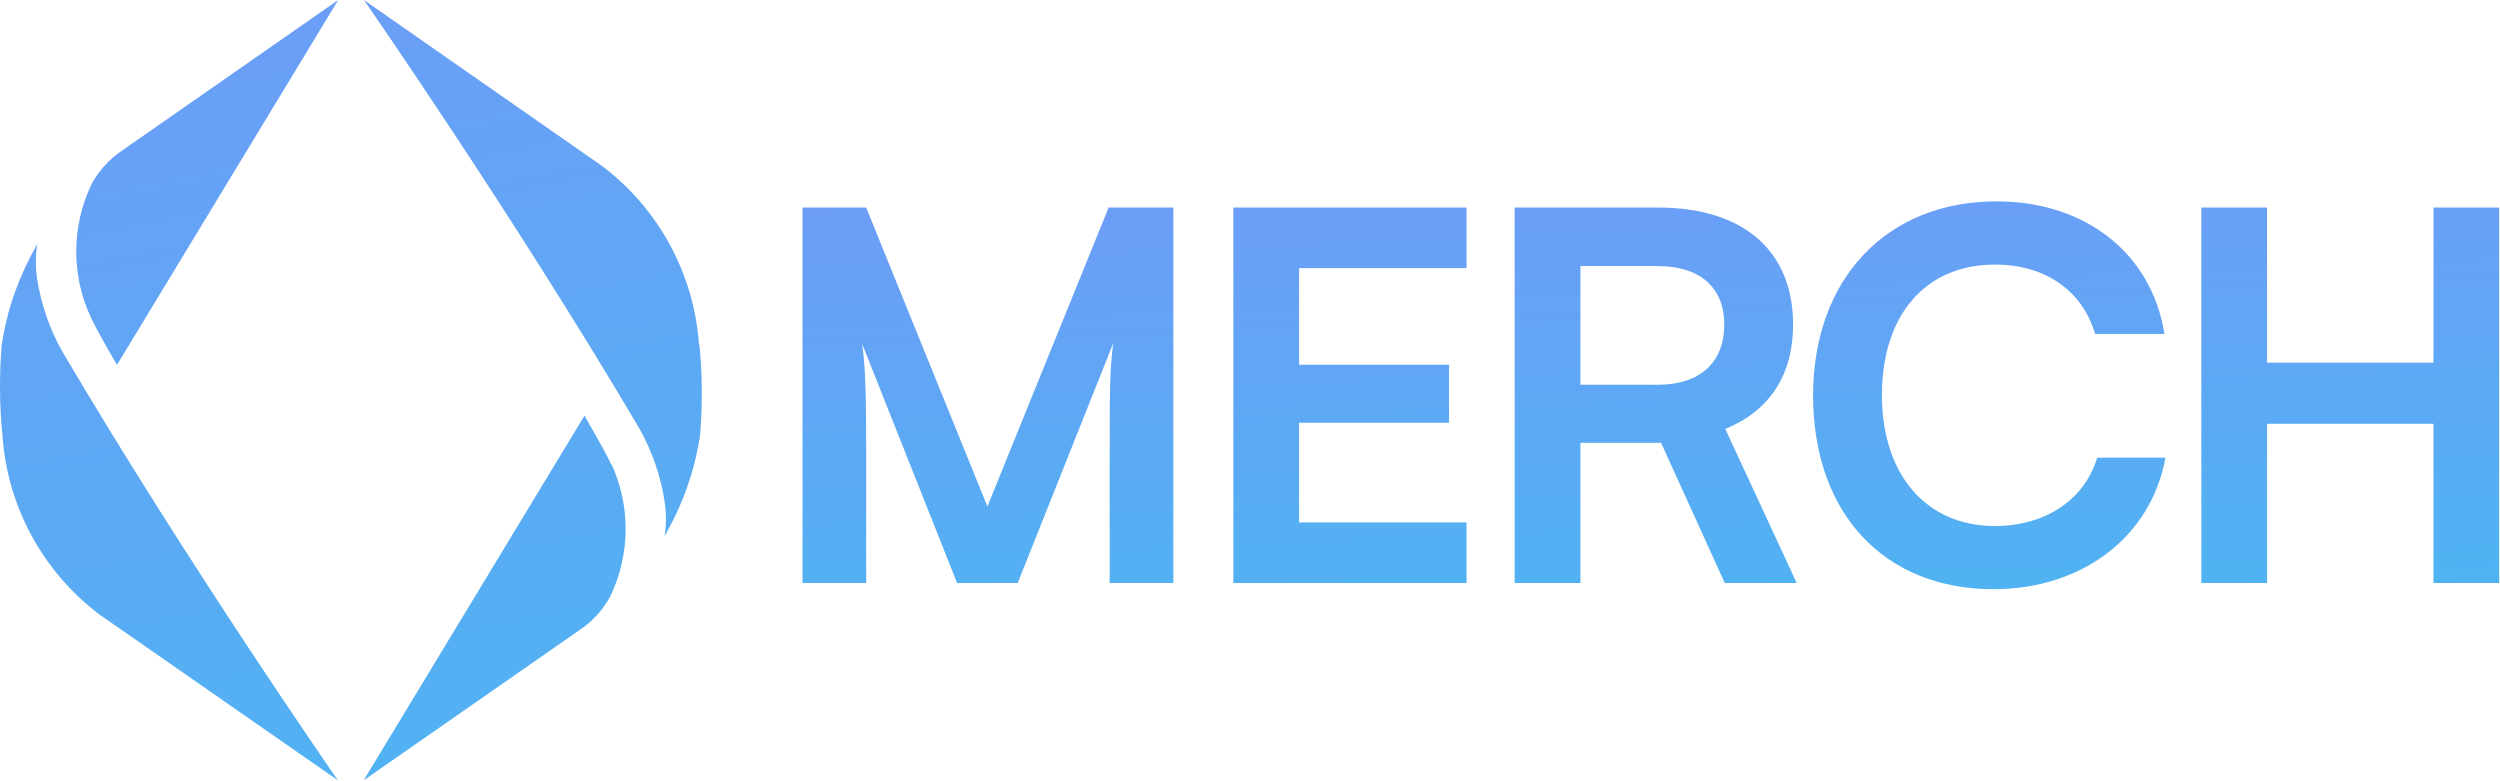
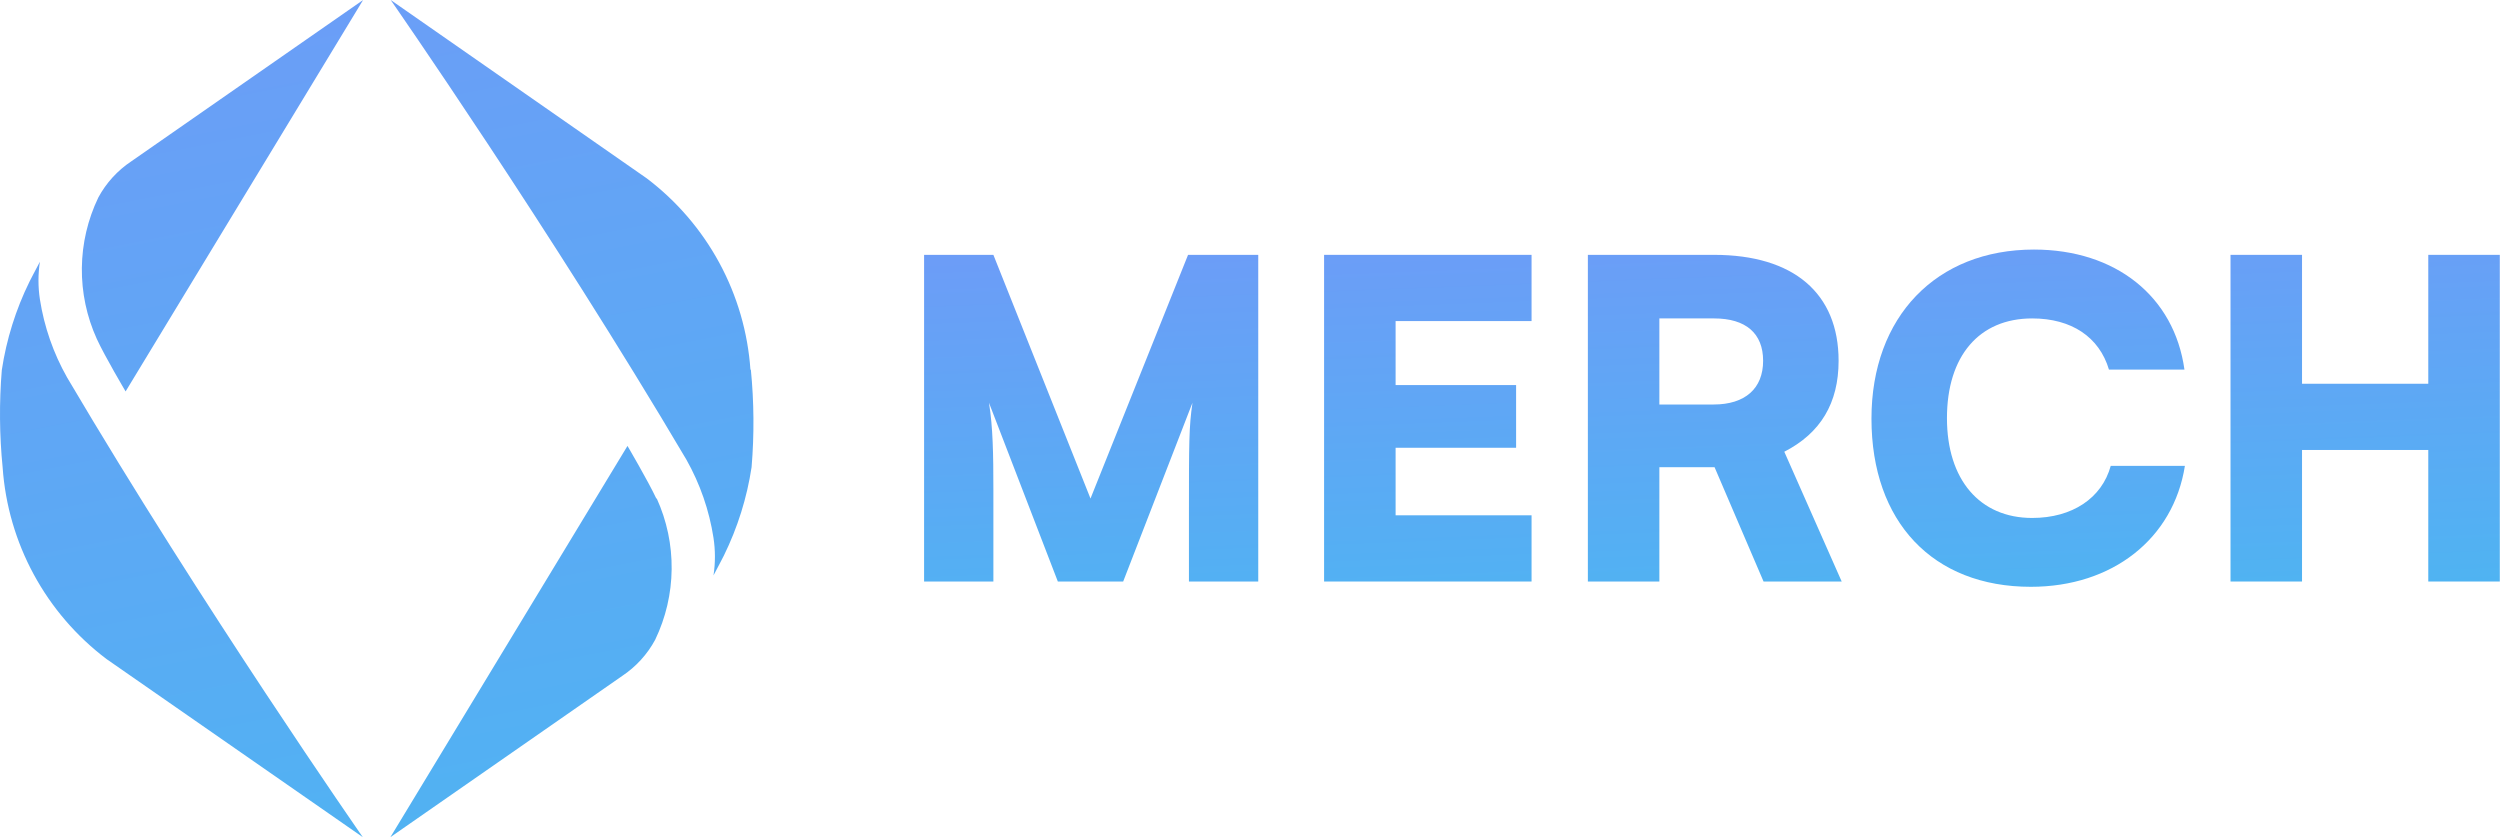
- <svg xmlns="http://www.w3.org/2000/svg" width="173" height="54" viewBox="0 0 173 54" fill="none">
-   <path d="M6.337 12.741C6.843 11.801 7.573 10.999 8.464 10.406L23.405 0L8.096 25.249C8.096 25.249 6.758 22.994 6.236 21.853C5.587 20.419 5.259 18.86 5.276 17.286C5.293 15.712 5.655 14.161 6.337 12.741ZM0.171 30.159C0.339 32.573 1.023 34.924 2.177 37.053C3.33 39.183 4.926 41.042 6.859 42.506L23.385 54C23.385 54 13.045 39.138 4.324 24.348C3.441 22.786 2.847 21.078 2.572 19.305C2.449 18.503 2.449 17.686 2.572 16.884C2.344 17.304 1.903 18.165 1.903 18.165C1.018 19.963 0.416 21.887 0.117 23.868C-0.055 25.962 -0.037 28.068 0.171 30.159ZM42.305 32.16C41.77 31.019 40.446 28.764 40.446 28.764L25.164 54L40.105 43.6C40.995 43.008 41.725 42.206 42.232 41.266C42.913 39.846 43.275 38.294 43.293 36.721C43.31 35.146 42.982 33.588 42.332 32.153L42.305 32.16ZM48.371 23.848C48.202 21.434 47.519 19.083 46.365 16.953C45.212 14.824 43.615 12.965 41.683 11.501L25.184 0C25.184 0 35.517 14.862 44.245 29.652C45.125 31.215 45.717 32.923 45.99 34.695C46.112 35.497 46.112 36.314 45.99 37.116C46.218 36.696 46.659 35.835 46.659 35.835C47.543 34.037 48.146 32.113 48.445 30.132C48.619 28.038 48.603 25.933 48.398 23.841L48.371 23.848Z" fill="url(#paint0_linear_684_5621)" />
-   <path d="M59.94 40.345V31.032C59.94 27.798 59.904 25.345 59.655 23.781L66.231 40.345H70.425L77.037 23.746C76.788 25.594 76.788 27.123 76.788 32.348V40.345H81.195V14.362H76.717L68.328 35.049L59.94 14.362H55.532V40.345H59.94Z" fill="url(#paint1_linear_684_5621)" />
-   <path d="M101.484 40.345V36.151H89.896V29.255H100.275V25.239H89.896V18.556H101.484V14.362H85.347V40.345H101.484Z" fill="url(#paint2_linear_684_5621)" />
-   <path d="M109.367 40.345V30.642H114.947L119.355 40.345H124.331L119.39 29.682C122.447 28.438 124.082 25.95 124.082 22.466C124.082 17.348 120.634 14.362 114.734 14.362H104.817V40.345H109.367ZM109.367 18.414H114.734C117.613 18.414 119.319 19.872 119.319 22.466C119.319 25.097 117.613 26.625 114.734 26.625H109.367V18.414Z" fill="url(#paint3_linear_684_5621)" />
-   <path d="M137.943 40.772C144.093 40.772 148.856 37.146 149.851 31.672H145.123C144.27 34.551 141.569 36.4 138.05 36.4C133.287 36.4 130.23 32.845 130.23 27.336C130.23 21.791 133.252 18.308 138.05 18.308C141.498 18.308 144.093 20.085 144.981 23.106H149.78C148.891 17.526 144.306 13.935 138.157 13.935C130.55 13.935 125.467 19.303 125.467 27.371C125.467 35.511 130.372 40.772 137.943 40.772Z" fill="url(#paint4_linear_684_5621)" />
-   <path d="M156.881 40.345V29.326H168.398V40.345H172.947V14.362H168.398V25.097H156.881V14.362H152.332V40.345H156.881Z" fill="url(#paint5_linear_684_5621)" />
+ <svg xmlns="http://www.w3.org/2000/svg" width="170" height="57" viewBox="0 0 170 57" fill="none">
+   <path d="M6.685 13.432C7.219 12.44 7.99 11.595 8.929 10.97L24.691 0L8.541 26.617C8.541 26.617 7.13 24.241 6.579 23.038C5.894 21.526 5.548 19.883 5.566 18.223C5.584 16.564 5.966 14.928 6.685 13.432ZM0.18 31.793C0.358 34.339 1.079 36.817 2.296 39.062C3.513 41.307 5.197 43.267 7.236 44.81L24.67 56.927C24.67 56.927 13.762 41.259 4.562 25.668C3.63 24.021 3.004 22.22 2.713 20.352C2.584 19.506 2.584 18.645 2.713 17.799C2.473 18.242 2.007 19.149 2.007 19.149C1.074 21.046 0.439 23.073 0.123 25.162C-0.058 27.37 -0.039 29.589 0.18 31.793ZM44.631 33.903C44.066 32.7 42.669 30.323 42.669 30.323L26.547 56.927L42.309 45.964C43.248 45.339 44.019 44.494 44.553 43.502C45.272 42.005 45.654 40.37 45.672 38.711C45.691 37.052 45.345 35.408 44.659 33.896L44.631 33.903ZM51.03 25.141C50.852 22.595 50.13 20.117 48.914 17.872C47.697 15.627 46.013 13.667 43.974 12.124L26.568 0C26.568 0 37.469 15.668 46.677 31.259C47.606 32.907 48.23 34.708 48.518 36.575C48.647 37.421 48.647 38.282 48.518 39.128C48.758 38.685 49.224 37.778 49.224 37.778C50.157 35.882 50.792 33.854 51.108 31.765C51.292 29.558 51.275 27.338 51.058 25.134L51.03 25.141Z" fill="url(#paint0_linear_810_5657)" />
+   <path d="M67.55 39.543V33.33C67.55 30.898 67.52 29.037 67.25 27.386L71.933 39.543H76.376L81.088 27.386C80.848 29.037 80.848 30.088 80.848 34.891V39.543H85.561V17.33H80.788L74.154 33.9L67.55 17.33H62.838V39.543H67.55Z" fill="url(#paint1_linear_810_5657)" />
+   <path d="M104.146 39.543V35.041H94.901V30.448H103.095V26.185H94.901V21.833H104.146V17.33H90.038V39.543H104.146Z" fill="url(#paint2_linear_810_5657)" />
+   <path d="M112.837 39.543V31.769H116.59L119.922 39.543H125.235L121.332 30.718C123.794 29.457 125.025 27.416 125.025 24.534C125.025 19.942 121.963 17.33 116.56 17.33H107.975V39.543H112.837ZM112.837 21.653H116.56C118.721 21.653 119.892 22.673 119.892 24.534C119.892 26.425 118.661 27.506 116.53 27.506H112.837V21.653Z" fill="url(#paint3_linear_810_5657)" />
+   <path d="M138.097 39.903C143.65 39.903 147.792 36.632 148.573 31.679H143.53C142.93 33.87 140.918 35.221 138.187 35.221C134.615 35.221 132.393 32.609 132.393 28.437C132.393 24.204 134.585 21.653 138.187 21.653C140.858 21.653 142.749 22.913 143.41 25.135H148.543C147.852 20.152 143.86 16.97 138.307 16.97C131.673 16.97 127.26 21.532 127.26 28.467C127.26 35.491 131.433 39.903 138.097 39.903Z" fill="url(#paint4_linear_810_5657)" />
+   <path d="M156.538 39.543V30.598H165.123V39.543H169.986V17.33H165.123V26.095H156.538V17.33H151.675V39.543H156.538Z" fill="url(#paint5_linear_810_5657)" />
  <defs>
-     <linearGradient id="paint0_linear_684_5621" x1="-59.853" y1="98.067" x2="-108.781" y2="-148.677" gradientUnits="userSpaceOnUse">
+     <linearGradient id="paint0_linear_810_5657" x1="-63.144" y1="103.383" x2="-114.689" y2="-156.751" gradientUnits="userSpaceOnUse">
      <stop stop-color="#44BCF0" />
      <stop offset="0.379" stop-color="#7298F8" />
      <stop offset="1" stop-color="#A099FF" />
    </linearGradient>
-     <linearGradient id="paint1_linear_684_5621" x1="-89.175" y1="62.672" x2="-94.361" y2="-64.562" gradientUnits="userSpaceOnUse">
+     <linearGradient id="paint1_linear_810_5657" x1="-69.216" y1="58.618" x2="-73.367" y2="-50.135" gradientUnits="userSpaceOnUse">
      <stop stop-color="#44BCF0" />
      <stop offset="0.379" stop-color="#7298F8" />
      <stop offset="1" stop-color="#A099FF" />
    </linearGradient>
-     <linearGradient id="paint2_linear_684_5621" x1="-89.175" y1="62.672" x2="-94.361" y2="-64.562" gradientUnits="userSpaceOnUse">
+     <linearGradient id="paint2_linear_810_5657" x1="-69.216" y1="58.618" x2="-73.367" y2="-50.135" gradientUnits="userSpaceOnUse">
      <stop stop-color="#44BCF0" />
      <stop offset="0.379" stop-color="#7298F8" />
      <stop offset="1" stop-color="#A099FF" />
    </linearGradient>
-     <linearGradient id="paint3_linear_684_5621" x1="-89.175" y1="62.672" x2="-94.361" y2="-64.562" gradientUnits="userSpaceOnUse">
+     <linearGradient id="paint3_linear_810_5657" x1="-69.216" y1="58.618" x2="-73.367" y2="-50.135" gradientUnits="userSpaceOnUse">
      <stop stop-color="#44BCF0" />
      <stop offset="0.379" stop-color="#7298F8" />
      <stop offset="1" stop-color="#A099FF" />
    </linearGradient>
-     <linearGradient id="paint4_linear_684_5621" x1="-89.175" y1="62.672" x2="-94.361" y2="-64.562" gradientUnits="userSpaceOnUse">
+     <linearGradient id="paint4_linear_810_5657" x1="-69.216" y1="58.618" x2="-73.367" y2="-50.135" gradientUnits="userSpaceOnUse">
      <stop stop-color="#44BCF0" />
      <stop offset="0.379" stop-color="#7298F8" />
      <stop offset="1" stop-color="#A099FF" />
    </linearGradient>
-     <linearGradient id="paint5_linear_684_5621" x1="-89.175" y1="62.672" x2="-94.361" y2="-64.562" gradientUnits="userSpaceOnUse">
+     <linearGradient id="paint5_linear_810_5657" x1="-69.216" y1="58.618" x2="-73.367" y2="-50.135" gradientUnits="userSpaceOnUse">
      <stop stop-color="#44BCF0" />
      <stop offset="0.379" stop-color="#7298F8" />
      <stop offset="1" stop-color="#A099FF" />
    </linearGradient>
  </defs>
</svg>
